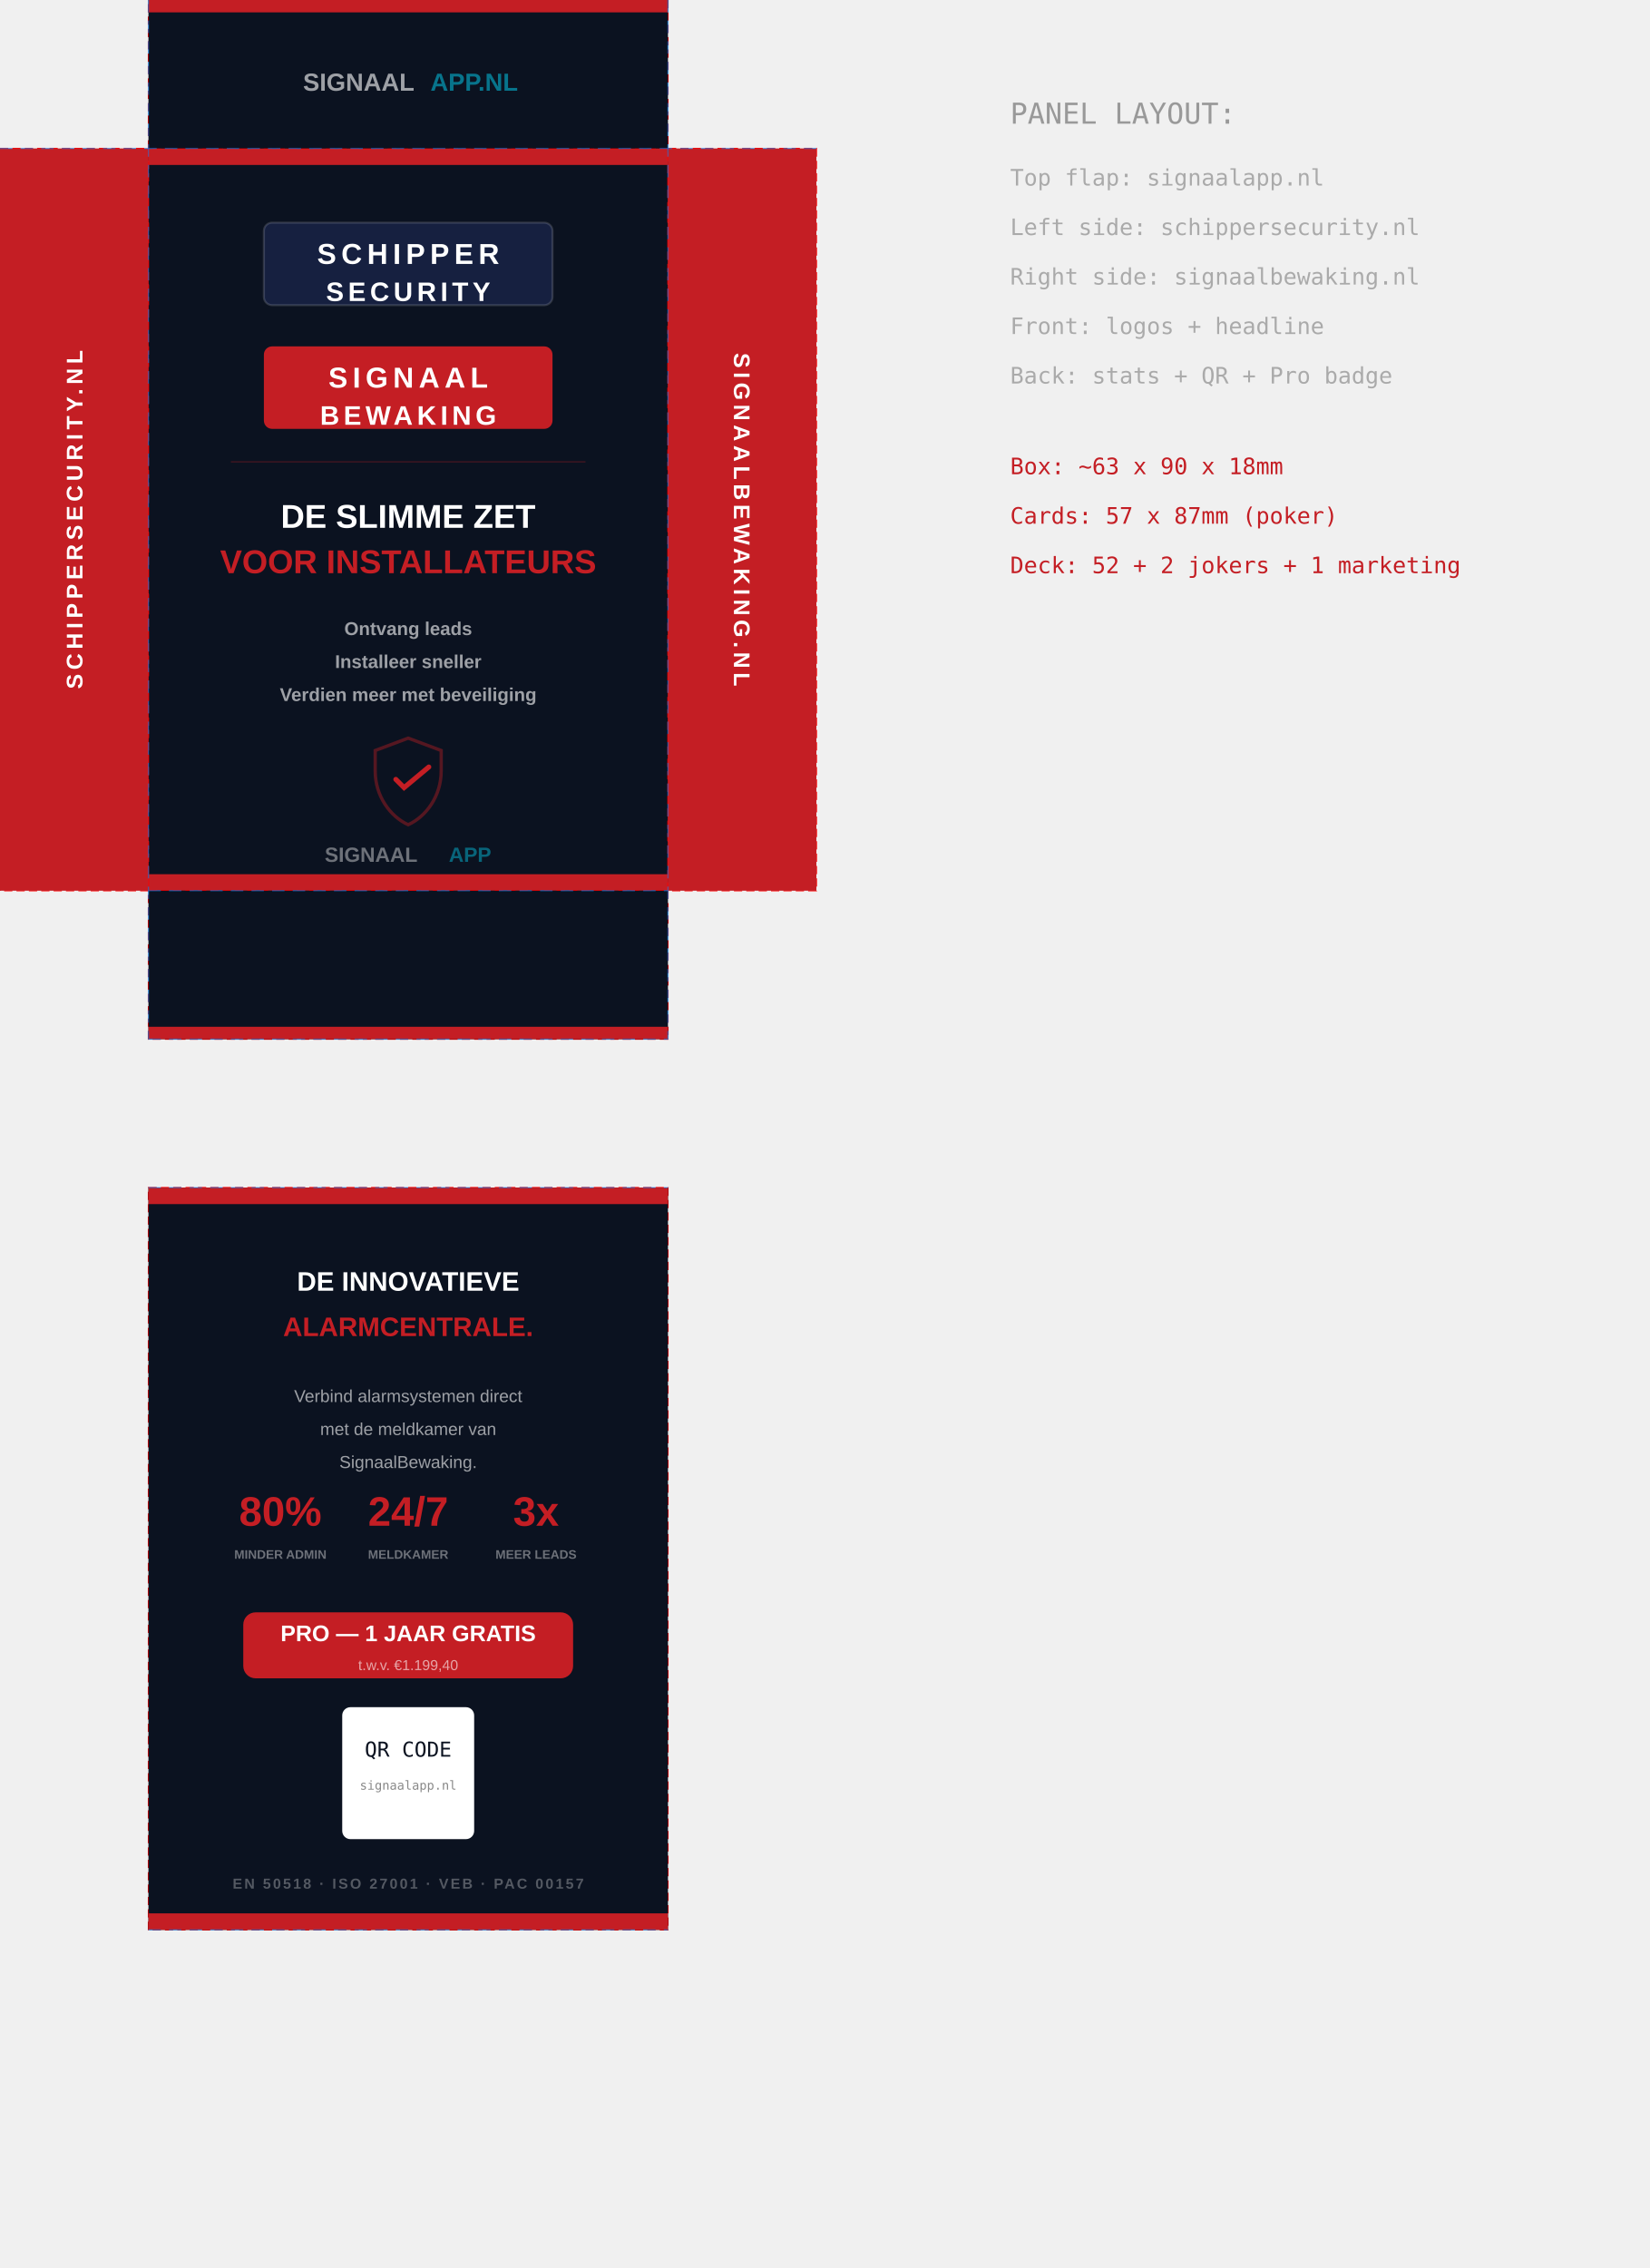
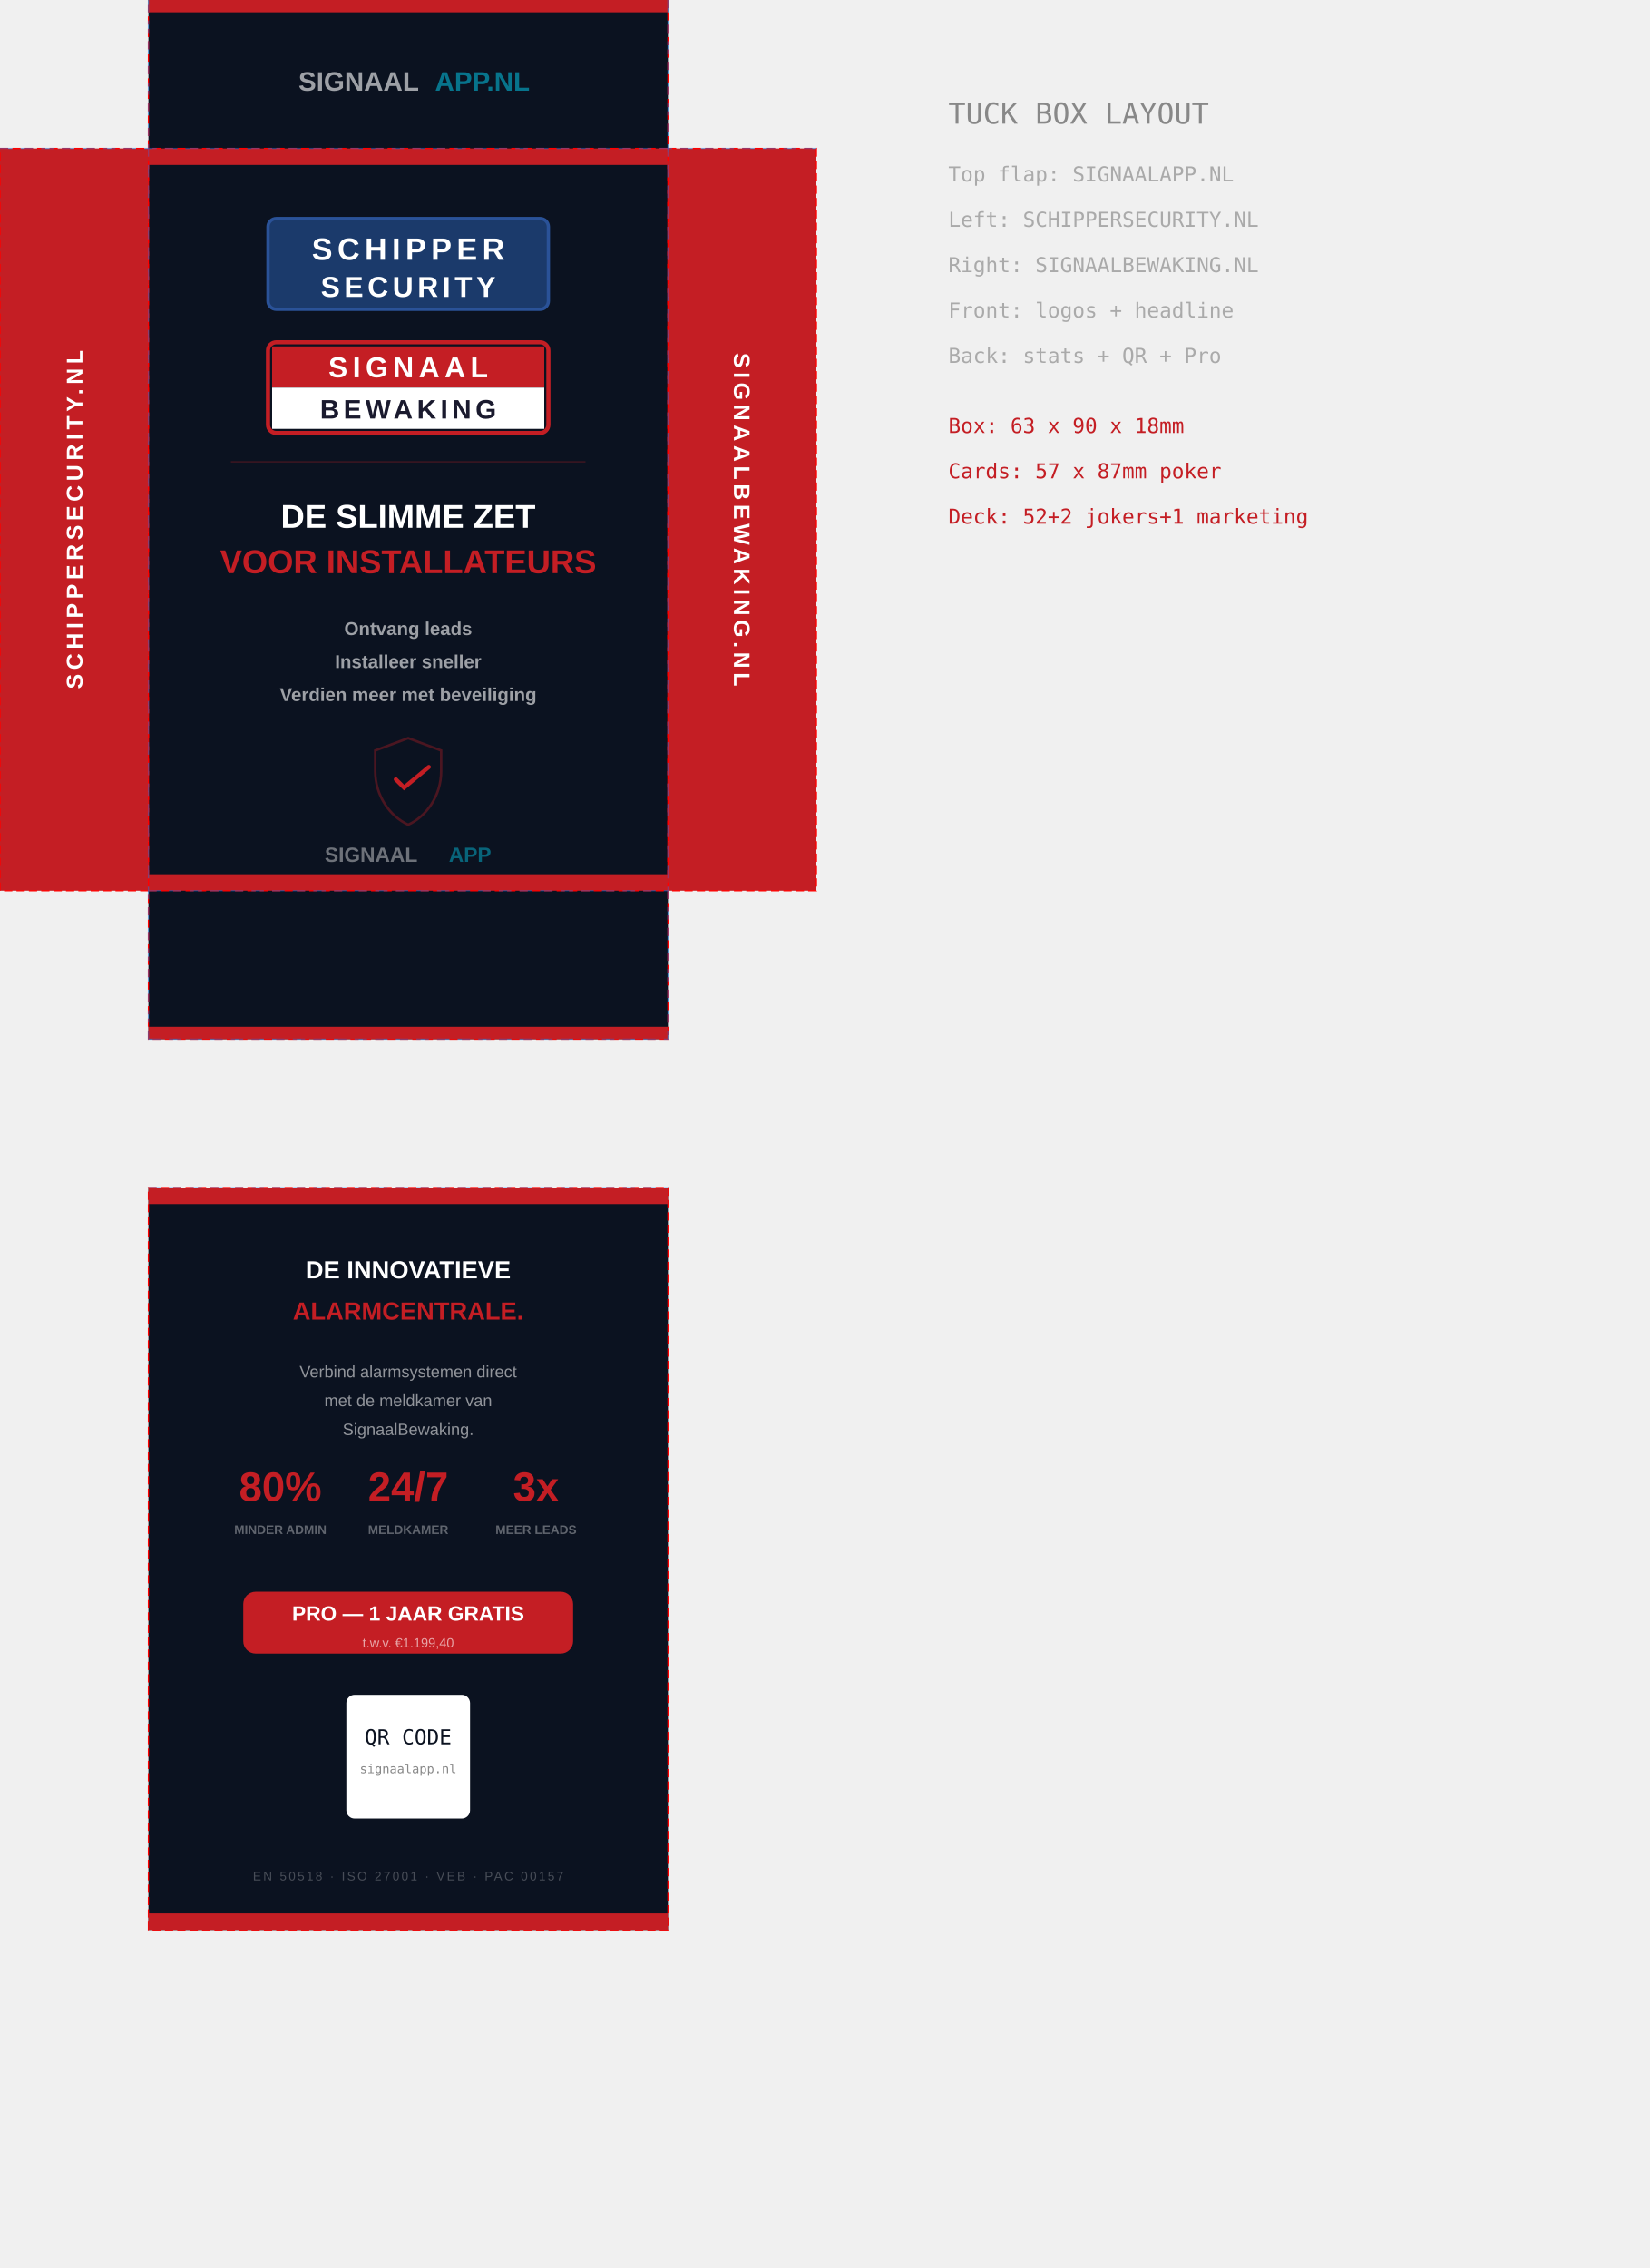
<svg xmlns="http://www.w3.org/2000/svg" viewBox="0 0 400 550" width="400" height="550">
  <g transform="translate(36, 36)">
-     <rect x="0" y="0" width="126" height="180" fill="none" stroke="#FF0000" stroke-width="0.3" stroke-dasharray="2,1" />
-     <rect x="0" y="0" width="126" height="180" rx="0" fill="#0b1220" />
+     <rect x="0" y="0" width="126" height="180" fill="#0b1220" stroke="#FF0000" stroke-width="0.3" stroke-dasharray="2,1" />
    <rect x="0" y="0" width="126" height="4" fill="#C41E24" />
    <g transform="translate(63, 28)">
-       <rect x="-35" y="-10" width="70" height="20" rx="2" fill="#162040" stroke="rgba(255,255,255,0.15)" stroke-width="0.5" />
-       <text x="0" y="0" font-family="Montserrat, Arial, sans-serif" font-weight="800" font-size="7" fill="#FFFFFF" text-anchor="middle" letter-spacing="1.2">SCHIPPER</text>
-       <text x="0" y="9" font-family="Montserrat, Arial, sans-serif" font-weight="800" font-size="6.5" fill="#FFFFFF" text-anchor="middle" letter-spacing="1">SECURITY</text>
+       <rect x="-34" y="-11" width="68" height="22" rx="2" fill="#1B3A6B" stroke="#2A5298" stroke-width="0.8" />
+       <text x="0" y="-1" font-family="Arial, Helvetica, sans-serif" font-weight="900" font-size="7.5" fill="#FFFFFF" text-anchor="middle" letter-spacing="1.2">SCHIPPER</text>
+       <text x="0" y="8" font-family="Arial, Helvetica, sans-serif" font-weight="900" font-size="7" fill="#FFFFFF" text-anchor="middle" letter-spacing="1">SECURITY</text>
    </g>
    <g transform="translate(63, 58)">
-       <rect x="-35" y="-10" width="70" height="20" rx="2" fill="#C41E24" />
-       <text x="0" y="0" font-family="Montserrat, Arial, sans-serif" font-weight="800" font-size="7" fill="#FFFFFF" text-anchor="middle" letter-spacing="1.2">SIGNAAL</text>
-       <text x="0" y="9" font-family="Montserrat, Arial, sans-serif" font-weight="800" font-size="6.5" fill="#FFFFFF" text-anchor="middle" letter-spacing="1">BEWAKING</text>
+       <rect x="-34" y="-11" width="68" height="22" rx="2" fill="none" stroke="#C41E24" stroke-width="1" />
+       <rect x="-33" y="-10" width="66" height="10" fill="#C41E24" />
+       <text x="0" y="-2.5" font-family="Arial, Helvetica, sans-serif" font-weight="900" font-size="7" fill="#FFFFFF" text-anchor="middle" letter-spacing="1.2">SIGNAAL</text>
+       <rect x="-33" y="0" width="66" height="10" fill="#FFFFFF" />
+       <text x="0" y="7.5" font-family="Arial, Helvetica, sans-serif" font-weight="900" font-size="6.5" fill="#1A1A2E" text-anchor="middle" letter-spacing="1">BEWAKING</text>
    </g>
    <line x1="20" y1="76" x2="106" y2="76" stroke="rgba(196,30,36,0.3)" stroke-width="0.3" />
    <text x="63" y="92" font-family="Montserrat, Arial, sans-serif" font-weight="800" font-size="8" fill="#FFFFFF" text-anchor="middle">DE SLIMME ZET</text>
    <text x="63" y="103" font-family="Montserrat, Arial, sans-serif" font-weight="800" font-size="8" fill="#C41E24" text-anchor="middle">VOOR INSTALLATEURS</text>
    <text x="63" y="118" font-family="Montserrat, Arial, sans-serif" font-weight="600" font-size="4.5" fill="rgba(255,255,255,0.6)" text-anchor="middle">Ontvang leads</text>
    <text x="63" y="126" font-family="Montserrat, Arial, sans-serif" font-weight="600" font-size="4.5" fill="rgba(255,255,255,0.6)" text-anchor="middle">Installeer sneller</text>
    <text x="63" y="134" font-family="Montserrat, Arial, sans-serif" font-weight="600" font-size="4.5" fill="rgba(255,255,255,0.6)" text-anchor="middle">Verdien meer met beveiliging</text>
    <g transform="translate(63, 153)">
-       <path d="M0-10L-8-7v5c0 6 3.6 11 8 13 4.4-2 8-7 8-13v-5L0-10z" fill="none" stroke="rgba(196,30,36,0.4)" stroke-width="0.8" />
-       <path d="M-3 0L-1 2L5-3" fill="none" stroke="#C41E24" stroke-width="1.2" stroke-linecap="round" />
+       <path d="M0-10L-8-7v5c0 6 3.6 11 8 13 4.4-2 8-7 8-13v-5L0-10z" fill="none" stroke="rgba(196,30,36,0.35)" stroke-width="0.6" />
+       <path d="M-3 0L-1 2L5-3" fill="none" stroke="#C41E24" stroke-width="1" stroke-linecap="round" />
    </g>
    <g transform="translate(63, 173)">
      <text x="-9" y="0" font-family="Montserrat, Arial, sans-serif" font-weight="800" font-size="5" fill="rgba(255,255,255,0.4)" text-anchor="middle">SIGNAAL</text>
      <text x="15" y="0" font-family="Montserrat, Arial, sans-serif" font-weight="800" font-size="5" fill="rgba(6,182,212,0.5)" text-anchor="middle">APP</text>
    </g>
    <rect x="0" y="176" width="126" height="4" fill="#C41E24" />
  </g>
  <g transform="translate(0, 36)">
-     <rect x="0" y="0" width="36" height="180" fill="none" stroke="#FF0000" stroke-width="0.3" stroke-dasharray="2,1" />
-     <rect x="0" y="0" width="36" height="180" fill="#C41E24" />
-     <text transform="translate(20, 90) rotate(-90)" font-family="Montserrat, Arial, sans-serif" font-weight="800" font-size="5.5" fill="#FFFFFF" text-anchor="middle" letter-spacing="1">SCHIPPERSECURITY.NL</text>
+     <rect x="0" y="0" width="36" height="180" fill="#C41E24" stroke="#FF0000" stroke-width="0.3" stroke-dasharray="2,1" />
+     <text transform="translate(20, 90) rotate(-90)" font-family="Arial, Helvetica, sans-serif" font-weight="900" font-size="5.5" fill="#FFFFFF" text-anchor="middle" letter-spacing="1">SCHIPPERSECURITY.NL</text>
  </g>
  <g transform="translate(162, 36)">
-     <rect x="0" y="0" width="36" height="180" fill="none" stroke="#FF0000" stroke-width="0.3" stroke-dasharray="2,1" />
-     <rect x="0" y="0" width="36" height="180" fill="#C41E24" />
-     <text transform="translate(16, 90) rotate(90)" font-family="Montserrat, Arial, sans-serif" font-weight="800" font-size="5.5" fill="#FFFFFF" text-anchor="middle" letter-spacing="1">SIGNAALBEWAKING.NL</text>
+     <rect x="0" y="0" width="36" height="180" fill="#C41E24" stroke="#FF0000" stroke-width="0.3" stroke-dasharray="2,1" />
+     <text transform="translate(16, 90) rotate(90)" font-family="Arial, Helvetica, sans-serif" font-weight="900" font-size="5.5" fill="#FFFFFF" text-anchor="middle" letter-spacing="1">SIGNAALBEWAKING.NL</text>
  </g>
  <g transform="translate(36, 0)">
-     <rect x="0" y="0" width="126" height="36" fill="none" stroke="#FF0000" stroke-width="0.3" stroke-dasharray="2,1" />
-     <rect x="0" y="0" width="126" height="36" fill="#0b1220" />
+     <rect x="0" y="0" width="126" height="36" fill="#0b1220" stroke="#FF0000" stroke-width="0.3" stroke-dasharray="2,1" />
    <rect x="0" y="0" width="126" height="3" fill="#C41E24" />
    <g transform="translate(63, 22)">
-       <text x="-12" y="0" font-family="Montserrat, Arial, sans-serif" font-weight="800" font-size="6" fill="rgba(255,255,255,0.6)" text-anchor="middle">SIGNAAL</text>
-       <text x="16" y="0" font-family="Montserrat, Arial, sans-serif" font-weight="800" font-size="6" fill="rgba(6,182,212,0.6)" text-anchor="middle">APP.NL</text>
+       <text x="-12" y="0" font-family="Montserrat, Arial, sans-serif" font-weight="800" font-size="6.5" fill="rgba(255,255,255,0.6)" text-anchor="middle">SIGNAAL</text>
+       <text x="18" y="0" font-family="Montserrat, Arial, sans-serif" font-weight="800" font-size="6.5" fill="rgba(6,182,212,0.6)" text-anchor="middle">APP.NL</text>
    </g>
  </g>
  <g transform="translate(36, 216)">
-     <rect x="0" y="0" width="126" height="36" fill="none" stroke="#FF0000" stroke-width="0.3" stroke-dasharray="2,1" />
-     <rect x="0" y="0" width="126" height="36" fill="#0b1220" />
+     <rect x="0" y="0" width="126" height="36" fill="#0b1220" stroke="#FF0000" stroke-width="0.3" stroke-dasharray="2,1" />
    <rect x="0" y="33" width="126" height="3" fill="#C41E24" />
  </g>
  <g transform="translate(36, 288)">
-     <rect x="0" y="0" width="126" height="180" fill="none" stroke="#FF0000" stroke-width="0.3" stroke-dasharray="2,1" />
-     <rect x="0" y="0" width="126" height="180" fill="#0b1220" />
+     <rect x="0" y="0" width="126" height="180" fill="#0b1220" stroke="#FF0000" stroke-width="0.3" stroke-dasharray="2,1" />
    <rect x="0" y="0" width="126" height="4" fill="#C41E24" />
-     <text x="63" y="25" font-family="Montserrat, Arial, sans-serif" font-weight="800" font-size="6.5" fill="#FFFFFF" text-anchor="middle">DE INNOVATIEVE</text>
-     <text x="63" y="36" font-family="Montserrat, Arial, sans-serif" font-weight="800" font-size="6.5" fill="#C41E24" text-anchor="middle">ALARMCENTRALE.</text>
-     <text x="63" y="52" font-family="Montserrat, Arial, sans-serif" font-weight="400" font-size="4.2" fill="rgba(255,255,255,0.6)" text-anchor="middle">Verbind alarmsystemen direct</text>
-     <text x="63" y="60" font-family="Montserrat, Arial, sans-serif" font-weight="400" font-size="4.2" fill="rgba(255,255,255,0.6)" text-anchor="middle">met de meldkamer van</text>
-     <text x="63" y="68" font-family="Montserrat, Arial, sans-serif" font-weight="400" font-size="4.2" fill="rgba(255,255,255,0.6)" text-anchor="middle">SignaalBewaking.</text>
-     <g transform="translate(0, 82)">
+     <text x="63" y="22" font-family="Montserrat, Arial, sans-serif" font-weight="800" font-size="6" fill="#FFFFFF" text-anchor="middle">DE INNOVATIEVE</text>
+     <text x="63" y="32" font-family="Montserrat, Arial, sans-serif" font-weight="800" font-size="6" fill="#C41E24" text-anchor="middle">ALARMCENTRALE.</text>
+     <text x="63" y="46" font-family="Montserrat, Arial, sans-serif" font-weight="400" font-size="4" fill="rgba(255,255,255,0.55)" text-anchor="middle">Verbind alarmsystemen direct</text>
+     <text x="63" y="53" font-family="Montserrat, Arial, sans-serif" font-weight="400" font-size="4" fill="rgba(255,255,255,0.55)" text-anchor="middle">met de meldkamer van</text>
+     <text x="63" y="60" font-family="Montserrat, Arial, sans-serif" font-weight="400" font-size="4" fill="rgba(255,255,255,0.55)" text-anchor="middle">SignaalBewaking.</text>
+     <g transform="translate(0, 76)">
      <g transform="translate(32, 0)">
        <text x="0" y="0" font-family="Montserrat, Arial, sans-serif" font-weight="800" font-size="10" fill="#C41E24" text-anchor="middle">80%</text>
-         <text x="0" y="8" font-family="Montserrat, Arial, sans-serif" font-weight="600" font-size="3" fill="rgba(255,255,255,0.4)" text-anchor="middle">MINDER ADMIN</text>
+         <text x="0" y="8" font-family="Montserrat, Arial, sans-serif" font-weight="600" font-size="3" fill="rgba(255,255,255,0.35)" text-anchor="middle">MINDER ADMIN</text>
      </g>
      <g transform="translate(63, 0)">
        <text x="0" y="0" font-family="Montserrat, Arial, sans-serif" font-weight="800" font-size="10" fill="#C41E24" text-anchor="middle">24/7</text>
-         <text x="0" y="8" font-family="Montserrat, Arial, sans-serif" font-weight="600" font-size="3" fill="rgba(255,255,255,0.4)" text-anchor="middle">MELDKAMER</text>
+         <text x="0" y="8" font-family="Montserrat, Arial, sans-serif" font-weight="600" font-size="3" fill="rgba(255,255,255,0.35)" text-anchor="middle">MELDKAMER</text>
      </g>
      <g transform="translate(94, 0)">
        <text x="0" y="0" font-family="Montserrat, Arial, sans-serif" font-weight="800" font-size="10" fill="#C41E24" text-anchor="middle">3x</text>
-         <text x="0" y="8" font-family="Montserrat, Arial, sans-serif" font-weight="600" font-size="3" fill="rgba(255,255,255,0.4)" text-anchor="middle">MEER LEADS</text>
+         <text x="0" y="8" font-family="Montserrat, Arial, sans-serif" font-weight="600" font-size="3" fill="rgba(255,255,255,0.35)" text-anchor="middle">MEER LEADS</text>
      </g>
    </g>
-     <g transform="translate(63, 110)">
-       <rect x="-40" y="-7" width="80" height="16" rx="3" fill="#C41E24" />
-       <text x="0" y="0" font-family="Montserrat, Arial, sans-serif" font-weight="800" font-size="5.5" fill="#FFFFFF" text-anchor="middle">PRO — 1 JAAR GRATIS</text>
-       <text x="0" y="7" font-family="Montserrat, Arial, sans-serif" font-weight="400" font-size="3.5" fill="rgba(255,255,255,0.6)" text-anchor="middle">t.w.v. €1.199,40</text>
+     <g transform="translate(63, 105)">
+       <rect x="-40" y="-7" width="80" height="15" rx="3" fill="#C41E24" />
+       <text x="0" y="0" font-family="Montserrat, Arial, sans-serif" font-weight="800" font-size="5" fill="#FFFFFF" text-anchor="middle">PRO — 1 JAAR GRATIS</text>
+       <text x="0" y="6.5" font-family="Montserrat, Arial, sans-serif" font-weight="400" font-size="3.2" fill="rgba(255,255,255,0.6)" text-anchor="middle">t.w.v. €1.199,40</text>
    </g>
-     <g transform="translate(63, 142)">
-       <rect x="-16" y="-16" width="32" height="32" rx="2" fill="#FFFFFF" />
-       <text x="0" y="-4" font-family="monospace" font-size="5" fill="#0b1220" text-anchor="middle">QR CODE</text>
+     <g transform="translate(63, 138)">
+       <rect x="-15" y="-15" width="30" height="30" rx="2" fill="#FFFFFF" />
+       <text x="0" y="-3" font-family="monospace" font-size="5" fill="#0b1220" text-anchor="middle">QR CODE</text>
      <text x="0" y="4" font-family="monospace" font-size="3" fill="#888" text-anchor="middle">signaalapp.nl</text>
    </g>
-     <text x="63" y="170" font-family="Montserrat, Arial, sans-serif" font-weight="600" font-size="3.5" fill="rgba(255,255,255,0.3)" text-anchor="middle" letter-spacing="0.5">EN 50518 · ISO 27001 · VEB · PAC 00157</text>
+     <text x="63" y="168" font-family="Montserrat, Arial, sans-serif" font-weight="500" font-size="3" fill="rgba(255,255,255,0.25)" text-anchor="middle" letter-spacing="0.5">EN 50518 · ISO 27001 · VEB · PAC 00157</text>
    <rect x="0" y="176" width="126" height="4" fill="#C41E24" />
  </g>
-   <line x1="0" y1="36" x2="198" y2="36" stroke="#0088FF" stroke-width="0.3" stroke-dasharray="3,2" opacity="0.5" />
-   <line x1="36" y1="216" x2="162" y2="216" stroke="#0088FF" stroke-width="0.3" stroke-dasharray="3,2" opacity="0.5" />
-   <line x1="36" y1="252" x2="162" y2="252" stroke="#0088FF" stroke-width="0.3" stroke-dasharray="3,2" opacity="0.5" />
-   <line x1="36" y1="288" x2="162" y2="288" stroke="#0088FF" stroke-width="0.3" stroke-dasharray="3,2" opacity="0.5" />
-   <line x1="36" y1="468" x2="162" y2="468" stroke="#0088FF" stroke-width="0.3" stroke-dasharray="3,2" opacity="0.5" />
-   <line x1="36" y1="0" x2="36" y2="252" stroke="#0088FF" stroke-width="0.3" stroke-dasharray="3,2" opacity="0.5" />
-   <line x1="162" y1="0" x2="162" y2="252" stroke="#0088FF" stroke-width="0.3" stroke-dasharray="3,2" opacity="0.5" />
-   <text x="245" y="30" font-family="monospace" font-size="7" fill="#999">PANEL LAYOUT:</text>
-   <text x="245" y="45" font-family="monospace" font-size="5.5" fill="#AAA">Top flap: signaalapp.nl</text>
-   <text x="245" y="57" font-family="monospace" font-size="5.5" fill="#AAA">Left side: schippersecurity.nl</text>
-   <text x="245" y="69" font-family="monospace" font-size="5.5" fill="#AAA">Right side: signaalbewaking.nl</text>
-   <text x="245" y="81" font-family="monospace" font-size="5.5" fill="#AAA">Front: logos + headline</text>
-   <text x="245" y="93" font-family="monospace" font-size="5.5" fill="#AAA">Back: stats + QR + Pro badge</text>
-   <text x="245" y="115" font-family="monospace" font-size="5.5" fill="#C41E24">Box: ~63 x 90 x 18mm</text>
-   <text x="245" y="127" font-family="monospace" font-size="5.5" fill="#C41E24">Cards: 57 x 87mm (poker)</text>
-   <text x="245" y="139" font-family="monospace" font-size="5.5" fill="#C41E24">Deck: 52 + 2 jokers + 1 marketing</text>
+   <line x1="0" y1="36" x2="198" y2="36" stroke="#0088FF" stroke-width="0.3" stroke-dasharray="3,2" opacity="0.4" />
+   <line x1="36" y1="216" x2="162" y2="216" stroke="#0088FF" stroke-width="0.3" stroke-dasharray="3,2" opacity="0.4" />
+   <line x1="36" y1="252" x2="162" y2="252" stroke="#0088FF" stroke-width="0.3" stroke-dasharray="3,2" opacity="0.4" />
+   <line x1="36" y1="288" x2="162" y2="288" stroke="#0088FF" stroke-width="0.3" stroke-dasharray="3,2" opacity="0.4" />
+   <line x1="36" y1="0" x2="36" y2="252" stroke="#0088FF" stroke-width="0.3" stroke-dasharray="3,2" opacity="0.4" />
+   <line x1="162" y1="0" x2="162" y2="252" stroke="#0088FF" stroke-width="0.3" stroke-dasharray="3,2" opacity="0.4" />
+   <text x="230" y="30" font-family="monospace" font-size="7" fill="#888">TUCK BOX LAYOUT</text>
+   <text x="230" y="44" font-family="monospace" font-size="5" fill="#AAA">Top flap: SIGNAALAPP.NL</text>
+   <text x="230" y="55" font-family="monospace" font-size="5" fill="#AAA">Left: SCHIPPERSECURITY.NL</text>
+   <text x="230" y="66" font-family="monospace" font-size="5" fill="#AAA">Right: SIGNAALBEWAKING.NL</text>
+   <text x="230" y="77" font-family="monospace" font-size="5" fill="#AAA">Front: logos + headline</text>
+   <text x="230" y="88" font-family="monospace" font-size="5" fill="#AAA">Back: stats + QR + Pro</text>
+   <text x="230" y="105" font-family="monospace" font-size="5" fill="#C41E24">Box: 63 x 90 x 18mm</text>
+   <text x="230" y="116" font-family="monospace" font-size="5" fill="#C41E24">Cards: 57 x 87mm poker</text>
+   <text x="230" y="127" font-family="monospace" font-size="5" fill="#C41E24">Deck: 52+2 jokers+1 marketing</text>
</svg>
